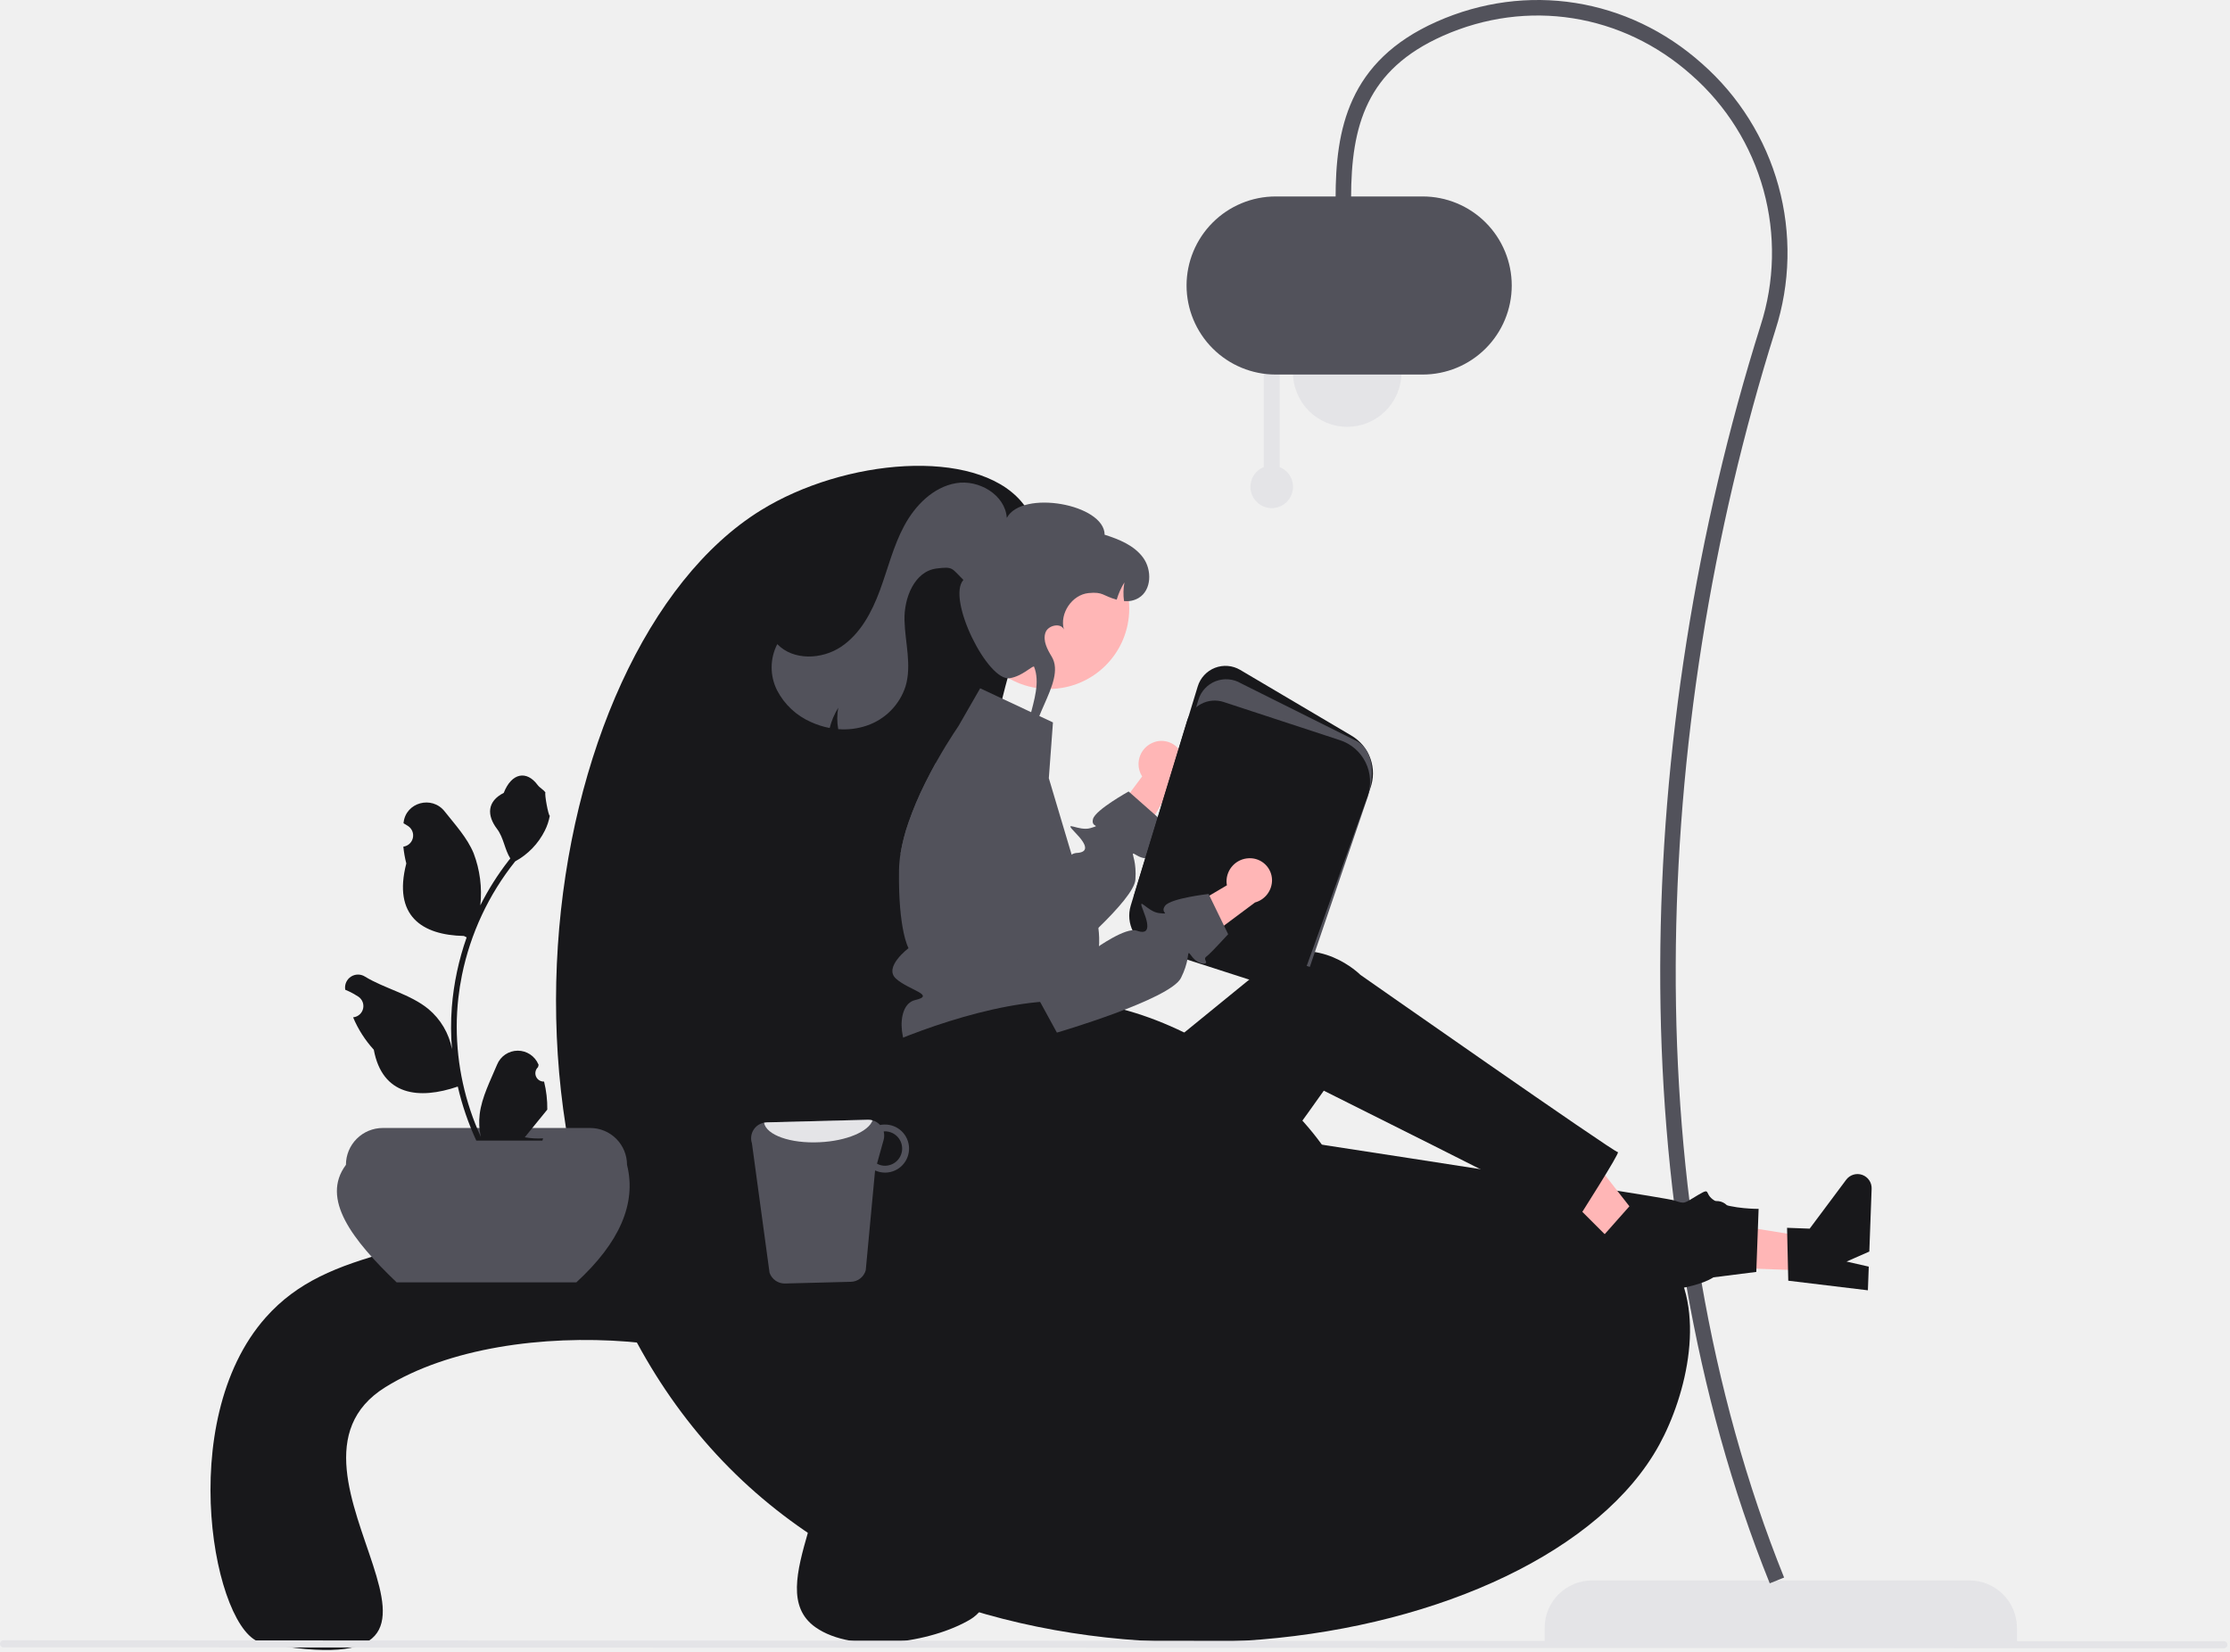
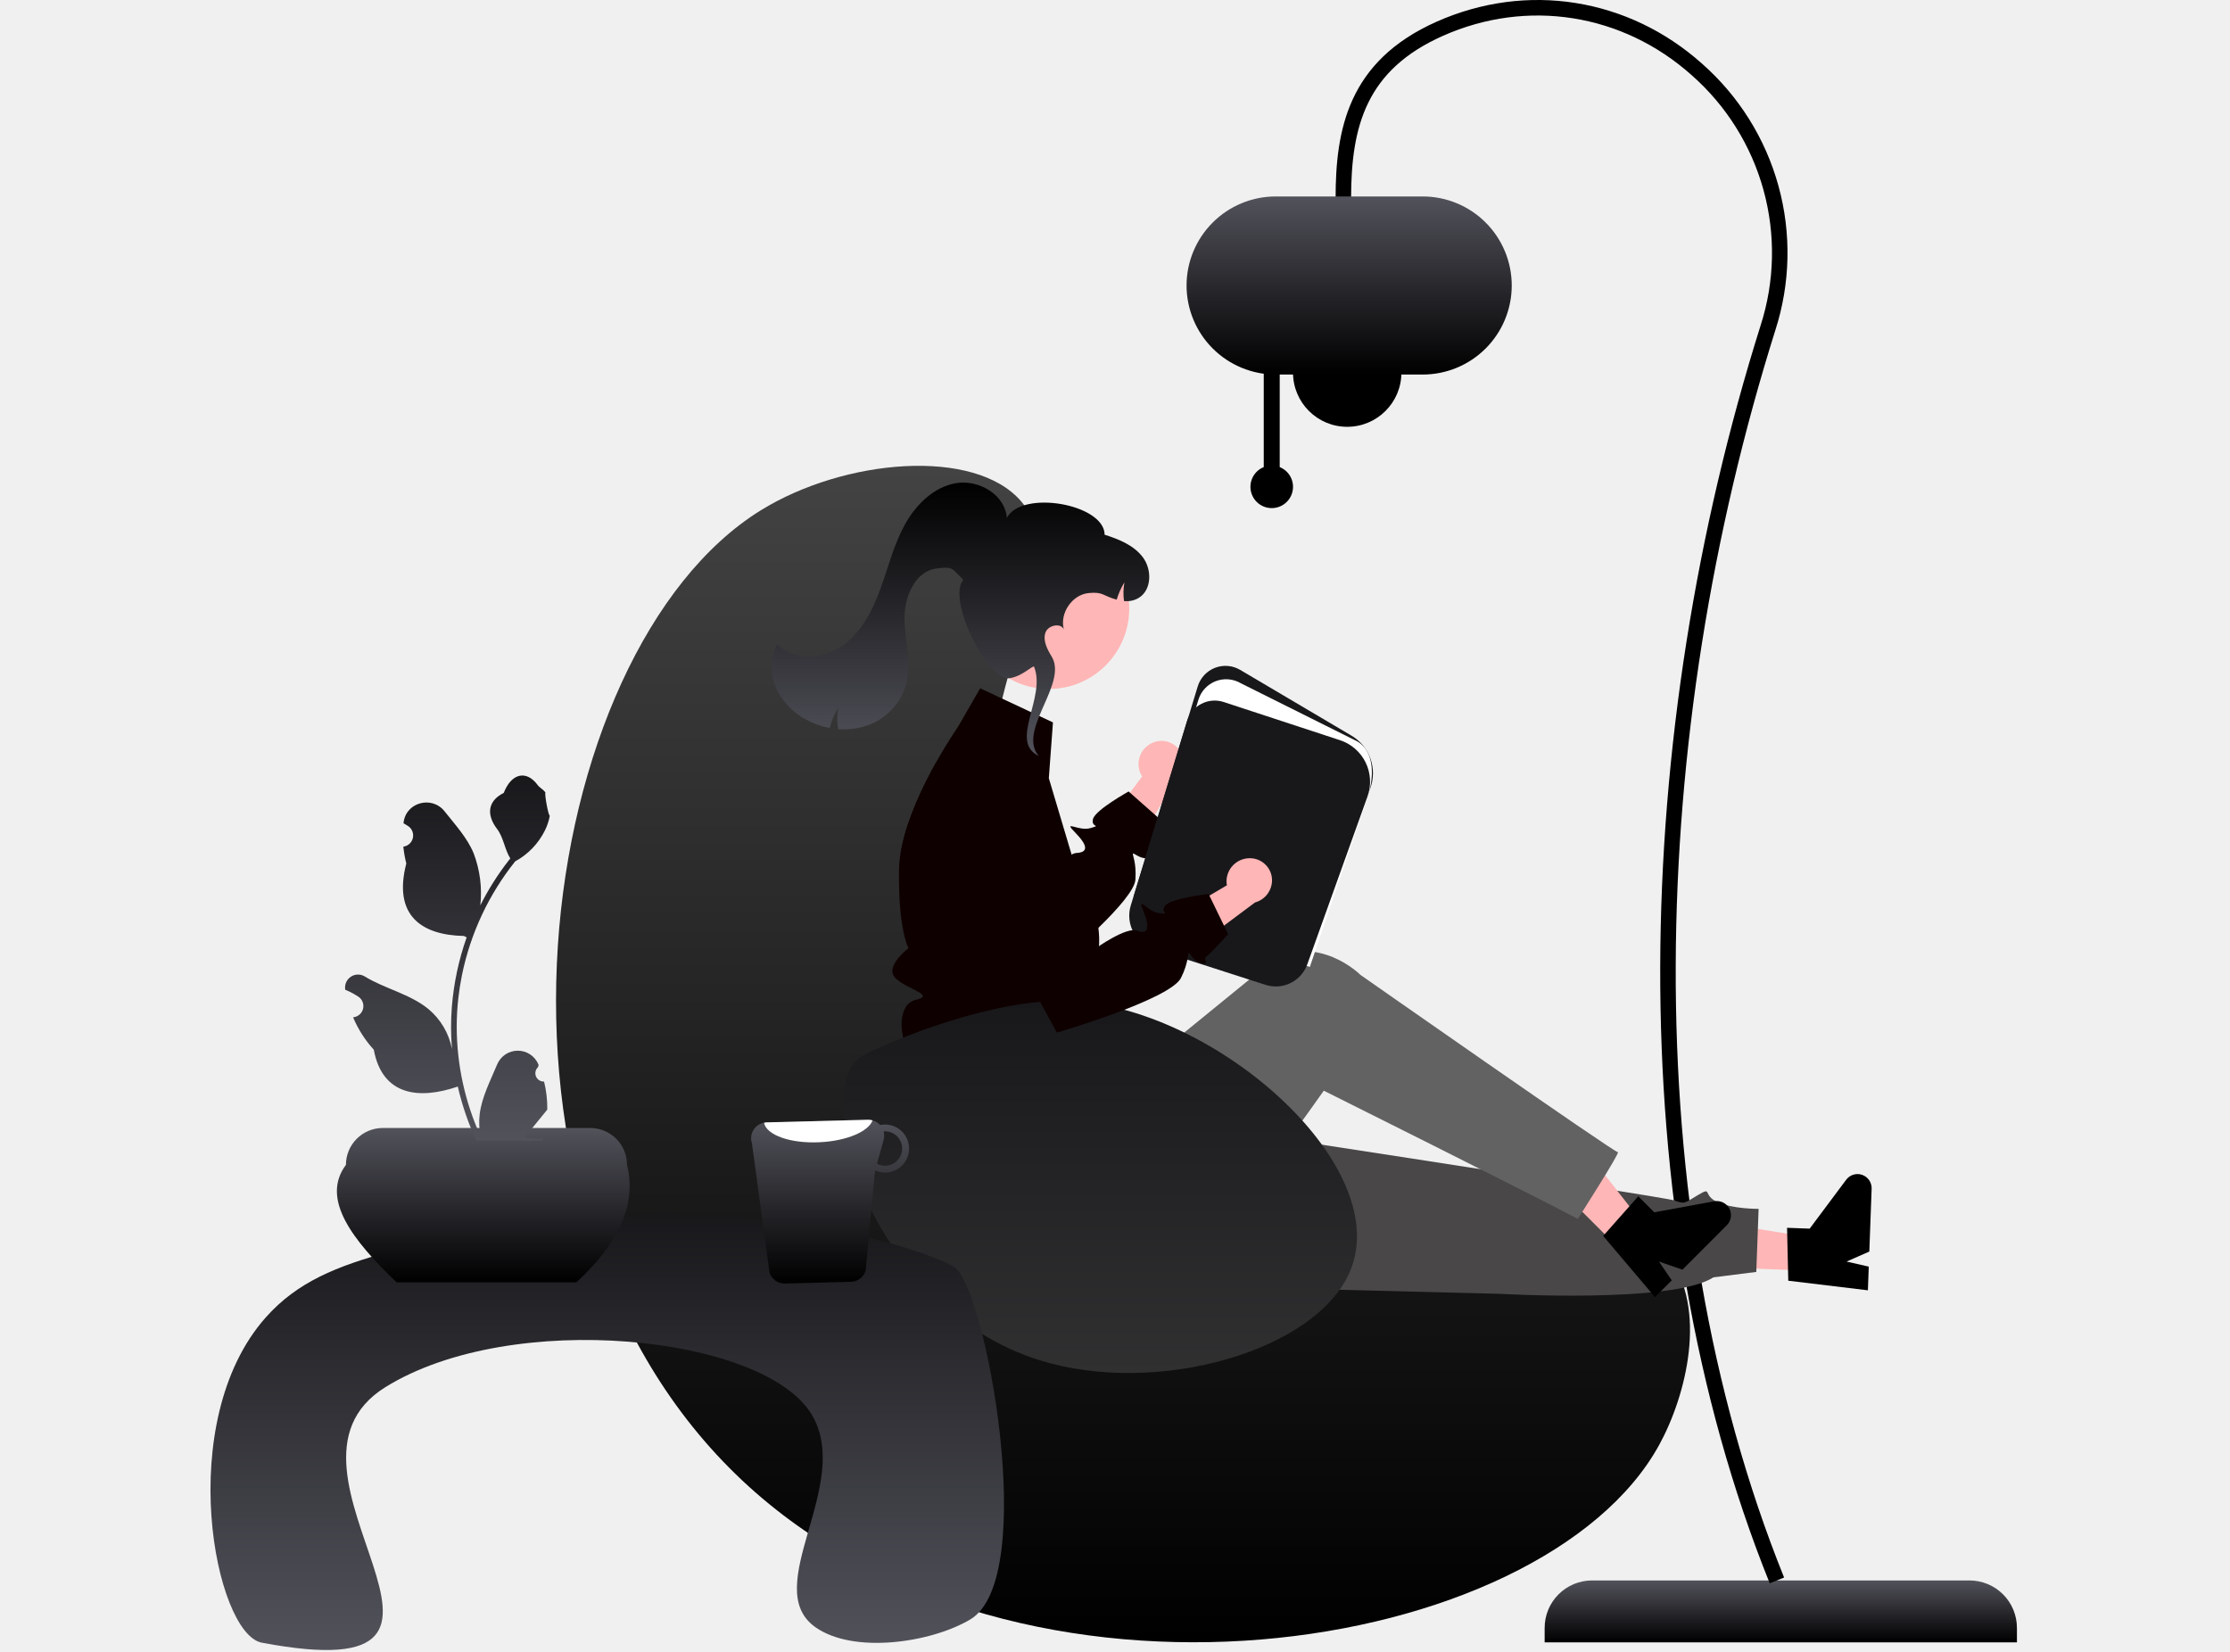
<svg xmlns="http://www.w3.org/2000/svg" width="752" height="557" viewBox="0 0 752 557" fill="none">
  <g clip-path="url(#clip0_115_2)">
-     <path d="M680.151 553.838H520.885V548.95C520.885 544.707 522.571 540.637 525.571 537.637C528.572 534.636 532.642 532.95 536.885 532.95H664.151C668.394 532.95 672.464 534.636 675.464 537.637C678.465 540.637 680.151 544.707 680.151 548.95V553.838Z" fill="#E4E4E7" />
-     <path d="M596.791 533.925L601.634 531.975C550.957 406.186 555.839 247.493 598.678 111.362C603.766 95.589 604.133 78.673 599.734 62.694C595.334 46.716 586.359 32.372 573.913 21.428C549.049 -0.761 514.769 -6.167 484.446 7.319C454.516 20.633 450.39 43.824 450.39 66.903H455.612C455.612 42.268 460.877 23.519 486.569 12.091C514.988 -0.548 547.124 4.521 570.436 25.324C582.126 35.603 590.556 49.076 594.688 64.083C598.821 79.091 598.476 94.98 593.697 109.794C550.364 247.496 545.768 407.28 596.791 533.925Z" fill="#52525B" />
-     <path d="M454.307 143.924C464.4 143.924 472.583 135.742 472.583 125.648C472.583 115.554 464.4 107.372 454.307 107.372C444.213 107.372 436.03 115.554 436.03 125.648C436.03 135.742 444.213 143.924 454.307 143.924Z" fill="#E4E4E7" />
-     <path d="M426.159 157.509V122.88H431.544V157.509C433.088 158.134 434.368 159.276 435.162 160.741C435.957 162.205 436.217 163.9 435.899 165.536C435.581 167.171 434.704 168.645 433.418 169.705C432.132 170.764 430.518 171.344 428.852 171.344C427.185 171.344 425.571 170.764 424.286 169.705C423 168.645 422.123 167.171 421.804 165.536C421.486 163.9 421.747 162.205 422.541 160.741C423.336 159.276 424.615 158.134 426.159 157.509Z" fill="#E4E4E7" />
-     <path d="M400.13 96.275C400.139 88.314 403.306 80.683 408.935 75.054C414.564 69.425 422.195 66.259 430.156 66.249H479.763C487.726 66.249 495.364 69.413 500.994 75.044C506.625 80.675 509.789 88.312 509.789 96.275C509.789 104.238 506.625 111.875 500.994 117.506C495.364 123.137 487.726 126.301 479.763 126.301H430.156C422.195 126.291 414.564 123.125 408.935 117.496C403.306 111.867 400.139 104.235 400.13 96.275Z" fill="#52525B" />
-     <path d="M330.235 282.212C335.216 218.489 360.682 188.128 344.376 169.089C328.756 150.851 284.759 154.619 256.504 172.119C180.291 219.321 152.37 407.451 250.443 499.368C343.638 586.711 520.26 558.737 559.512 487.247C568.67 470.567 575.946 441.325 562.542 423.616C529.263 379.648 408.271 459.285 354.476 409.475C322.596 379.956 327.502 317.183 330.235 282.212Z" fill="#18181B" />
+     <path d="M680.151 553.838H520.885V548.95C520.885 544.707 522.571 540.637 525.571 537.637C528.572 534.636 532.642 532.95 536.885 532.95H664.151C668.394 532.95 672.464 534.636 675.464 537.637C678.465 540.637 680.151 544.707 680.151 548.95V553.838V553.838Z" fill="url(#paint0_linear_115_2)" />
+     <path d="M596.791 533.925L601.634 531.975C550.957 406.186 555.839 247.493 598.678 111.362C603.766 95.589 604.133 78.673 599.734 62.694C595.334 46.716 586.359 32.372 573.913 21.428C549.049 -0.761 514.769 -6.167 484.446 7.319C454.516 20.633 450.39 43.824 450.39 66.903H455.612C455.612 42.268 460.877 23.519 486.569 12.091C514.988 -0.548 547.124 4.521 570.436 25.324C582.126 35.603 590.556 49.076 594.688 64.083C598.821 79.091 598.476 94.98 593.697 109.794C550.364 247.496 545.768 407.28 596.791 533.925Z" fill="black" />
+     <path d="M454.307 143.924C464.4 143.924 472.583 135.742 472.583 125.648C472.583 115.554 464.4 107.372 454.307 107.372C444.213 107.372 436.03 115.554 436.03 125.648C436.03 135.742 444.213 143.924 454.307 143.924Z" fill="black" />
+     <path d="M426.159 157.509V122.88H431.544V157.509C433.088 158.134 434.368 159.276 435.162 160.741C435.957 162.205 436.217 163.9 435.899 165.536C435.581 167.171 434.704 168.645 433.418 169.705C432.132 170.764 430.518 171.344 428.852 171.344C427.185 171.344 425.571 170.764 424.286 169.705C423 168.645 422.123 167.171 421.804 165.536C421.486 163.9 421.747 162.205 422.541 160.741C423.336 159.276 424.615 158.134 426.159 157.509Z" fill="black" />
+     <path d="M400.13 96.275C400.139 88.314 403.306 80.683 408.935 75.054C414.564 69.425 422.195 66.259 430.156 66.249H479.763C487.726 66.249 495.364 69.413 500.994 75.044C506.625 80.675 509.789 88.312 509.789 96.275C509.789 104.238 506.625 111.875 500.994 117.506C495.364 123.137 487.726 126.301 479.763 126.301H430.156C422.195 126.291 414.564 123.125 408.935 117.496C403.306 111.867 400.139 104.235 400.13 96.275V96.275Z" fill="url(#paint1_linear_115_2)" />
+     <path d="M330.235 282.212C335.216 218.489 360.682 188.128 344.376 169.089C328.756 150.851 284.759 154.619 256.504 172.119C180.291 219.321 152.37 407.451 250.443 499.368C343.638 586.711 520.26 558.737 559.512 487.247C568.67 470.567 575.946 441.325 562.542 423.616C529.263 379.648 408.271 459.285 354.476 409.475C322.596 379.956 327.502 317.183 330.235 282.212Z" fill="url(#paint2_linear_115_2)" />
    <path d="M388.493 250.554C386.642 251.406 385.196 252.946 384.463 254.847C383.731 256.748 383.768 258.86 384.569 260.734C384.738 261.112 384.938 261.476 385.166 261.821L368.808 283.663L376.971 295.863L396.145 263.52C397.503 262.46 398.473 260.981 398.902 259.313C399.331 257.644 399.196 255.881 398.518 254.297C398.123 253.4 397.556 252.589 396.848 251.911C396.14 251.233 395.305 250.701 394.392 250.345C393.478 249.99 392.503 249.818 391.523 249.839C390.543 249.86 389.577 250.074 388.68 250.469C388.617 250.497 388.555 250.525 388.493 250.554Z" fill="#FFB6B6" />
-     <path d="M388.48 288.212C389.55 289.162 386.581 290.334 383.44 288.485C382.541 287.95 382.157 287.728 382.056 287.869C381.804 288.223 383.278 290.828 382.884 296.616C382.642 300.07 376.905 306.565 370.39 312.898C361.583 321.463 351.341 329.725 351.341 329.725L347.745 326.846L310.041 296.616L303.678 287.808C304.261 284.33 305.136 280.908 306.294 277.577C307.889 272.966 309.786 268.465 311.97 264.103C313.142 261.73 314.344 259.467 315.495 257.386L335.696 279.647L352.624 298.293C352.624 298.293 357.553 290.354 361.371 288.192C361.858 287.881 362.412 287.691 362.987 287.637C366.845 287.455 367.077 285.354 362.603 280.779C358.129 276.203 363.775 280.476 367.754 279.243C371.734 278.011 367.754 279.244 368.592 276.163C369.431 273.082 380.592 266.901 380.592 266.901L381.056 267.315L389.49 274.759L391.904 276.89C391.904 276.89 389.268 284.122 388.541 285.647C387.813 287.172 387.419 287.253 388.48 288.212Z" fill="#52525B" />
+     <path d="M388.48 288.212C389.55 289.162 386.581 290.334 383.44 288.485C382.541 287.95 382.157 287.728 382.056 287.869C381.804 288.223 383.278 290.828 382.884 296.616C382.642 300.07 376.905 306.565 370.39 312.898C361.583 321.463 351.341 329.725 351.341 329.725L347.745 326.846L310.041 296.616L303.678 287.808C304.261 284.33 305.136 280.908 306.294 277.577C307.889 272.966 309.786 268.465 311.97 264.103C313.142 261.73 314.344 259.467 315.495 257.386L335.696 279.647L352.624 298.293C352.624 298.293 357.553 290.354 361.371 288.192C361.858 287.881 362.412 287.691 362.987 287.637C366.845 287.455 367.077 285.354 362.603 280.779C358.129 276.203 363.775 280.476 367.754 279.243C371.734 278.011 367.754 279.244 368.592 276.163C369.431 273.082 380.592 266.901 380.592 266.901L381.056 267.315L389.49 274.759L391.904 276.89C391.904 276.89 389.268 284.122 388.541 285.647C387.813 287.172 387.419 287.253 388.48 288.212Z" fill="#0F0000" />
    <path d="M610.804 428.521L611.215 417.38L568.439 410.493L567.832 426.935L610.804 428.521Z" fill="#FFB6B6" />
-     <path d="M603.039 431.875L602.633 414.037L610.259 414.319L622.57 397.828C623.178 397.014 624.031 396.415 625.003 396.119C625.975 395.823 627.017 395.846 627.975 396.184C628.934 396.522 629.759 397.158 630.331 397.998C630.903 398.838 631.191 399.84 631.153 400.855L630.371 422.045L622.694 425.419L630.184 427.124L629.889 435.113L603.039 431.875Z" fill="#18181B" />
-     <path d="M370.055 432.858L505.543 436.294C505.543 436.294 564.051 439.673 577.779 430.743L592.255 428.915L593.039 407.652C593.039 407.652 584.187 407.717 579.098 405.346C574.008 402.974 577.545 400.073 572.693 402.926C567.84 405.779 568.353 406.122 564.601 404.811C560.85 403.5 388.806 377.276 388.806 377.276L370.055 432.858Z" fill="#18181B" />
+     <path d="M603.039 431.875L602.633 414.037L610.259 414.319L622.57 397.828C623.178 397.014 624.031 396.415 625.003 396.119C625.975 395.823 627.017 395.846 627.975 396.184C628.934 396.522 629.759 397.158 630.331 397.998C630.903 398.838 631.191 399.84 631.153 400.855L630.371 422.045L622.694 425.419L630.184 427.124L629.889 435.113L603.039 431.875Z" fill="black" />
+     <path d="M370.055 432.858L505.543 436.294C505.543 436.294 564.051 439.673 577.779 430.743L592.255 428.915L593.039 407.652C593.039 407.652 584.187 407.717 579.098 405.346C574.008 402.974 577.545 400.073 572.693 402.926C567.84 405.779 568.353 406.122 564.601 404.811C560.85 403.5 388.806 377.276 388.806 377.276L370.055 432.858Z" fill="#494747" />
    <path d="M548.592 423.631L556.471 415.744L529.796 381.601L518.168 393.243L548.592 423.631Z" fill="#FFB6B6" />
-     <path d="M540.619 416.769L552.453 403.417L557.852 408.809L578.093 405.093C579.093 404.91 580.125 405.05 581.039 405.495C581.953 405.939 582.701 406.664 583.174 407.564C583.647 408.464 583.819 409.491 583.667 410.496C583.515 411.501 583.045 412.431 582.327 413.15L567.342 428.153L559.418 425.404L563.75 431.748L558.1 437.405L540.619 416.769Z" fill="#18181B" />
-     <path d="M316.601 358.656L317.948 389.967C319.533 426.826 360.126 449.135 391.602 429.89C392.182 429.535 392.764 429.168 393.348 428.788C393.348 428.788 405.281 425.583 404.919 420.508C404.557 415.433 407.472 412.963 410.052 414.347C412.631 415.731 446.409 367.795 446.409 367.795C446.409 367.795 516.587 402.801 532.069 411.042C532.069 411.042 546.625 388.283 545.569 388.521C544.514 388.76 458.75 328.733 458.75 328.733C458.75 328.733 444.778 314.593 427.447 323.929C427.086 325.3 427.394 325.348 427.394 325.348L370.142 372L362.052 356.637L316.601 358.656Z" fill="#18181B" />
-     <path d="M370.582 319.513C370.473 320.96 370.268 322.397 369.966 323.816C369.554 325.87 368.889 327.865 367.986 329.755C367.986 329.755 367.986 331.866 363.946 338.936C359.906 346.006 364.956 342.976 367.986 348.228C371.017 353.47 367.986 351.056 364.623 354.43C363.655 355.412 362.967 356.635 362.631 357.972C362.296 359.31 362.324 360.713 362.714 362.035C362.714 362.035 319.323 362.066 311.243 359.036C303.163 356.006 301.325 338.936 308.566 337.249C315.798 335.563 306.375 333.886 302.123 329.997C297.87 326.109 306.375 319.746 306.375 319.746C306.375 319.746 302.87 313.696 303.163 293.384C303.204 291.516 303.376 289.653 303.678 287.809C304.261 284.331 305.136 280.908 306.294 277.577C307.889 272.966 309.785 268.466 311.97 264.103C313.142 261.73 314.344 259.467 315.495 257.387C315.677 257.063 315.849 256.75 316.031 256.437C318.222 252.559 320.222 249.387 321.545 247.357C322.565 245.781 323.182 244.893 323.182 244.893L330.535 232.106L355.078 243.61L353.684 262.427L357.916 276.617L359.866 283.152L361.371 288.192L363.694 296C363.694 296 363.057 296.03 363.815 297.07C367.304 301.709 369.565 307.153 370.39 312.898C370.681 315.09 370.745 317.307 370.582 319.513Z" fill="#52525B" />
+     <path d="M540.619 416.769L552.453 403.417L557.852 408.809L578.093 405.093C579.093 404.91 580.125 405.05 581.039 405.495C581.953 405.939 582.701 406.664 583.174 407.564C583.647 408.464 583.819 409.491 583.667 410.496C583.515 411.501 583.045 412.431 582.327 413.15L567.342 428.153L559.418 425.404L563.75 431.748L558.1 437.405L540.619 416.769Z" fill="black" />
+     <path d="M316.601 358.656L317.948 389.967C319.533 426.826 360.126 449.135 391.602 429.89C392.182 429.535 392.764 429.168 393.348 428.788C393.348 428.788 405.281 425.583 404.919 420.508C404.557 415.433 407.472 412.963 410.052 414.347C412.631 415.731 446.409 367.795 446.409 367.795C446.409 367.795 516.587 402.801 532.069 411.042C532.069 411.042 546.625 388.283 545.569 388.521C544.514 388.76 458.75 328.733 458.75 328.733C458.75 328.733 444.778 314.593 427.447 323.929C427.086 325.3 427.394 325.348 427.394 325.348L370.142 372L362.052 356.637L316.601 358.656Z" fill="#636262" />
+     <path d="M370.582 319.513C370.473 320.96 370.268 322.397 369.966 323.816C369.554 325.87 368.889 327.865 367.986 329.755C367.986 329.755 367.986 331.866 363.946 338.936C359.906 346.006 364.956 342.976 367.986 348.228C371.017 353.47 367.986 351.056 364.623 354.43C363.655 355.412 362.967 356.635 362.631 357.972C362.296 359.31 362.324 360.713 362.714 362.035C362.714 362.035 319.323 362.066 311.243 359.036C303.163 356.006 301.325 338.936 308.566 337.249C315.798 335.563 306.375 333.886 302.123 329.997C297.87 326.109 306.375 319.746 306.375 319.746C306.375 319.746 302.87 313.696 303.163 293.384C303.204 291.516 303.376 289.653 303.678 287.809C304.261 284.331 305.136 280.908 306.294 277.577C307.889 272.966 309.785 268.466 311.97 264.103C313.142 261.73 314.344 259.467 315.495 257.387C315.677 257.063 315.849 256.75 316.031 256.437C318.222 252.559 320.222 249.387 321.545 247.357C322.565 245.781 323.182 244.893 323.182 244.893L330.535 232.106L355.078 243.61L353.684 262.427L357.916 276.617L359.866 283.152L361.371 288.192L363.694 296C363.694 296 363.057 296.03 363.815 297.07C367.304 301.709 369.565 307.153 370.39 312.898C370.681 315.09 370.745 317.307 370.582 319.513V319.513Z" fill="#0F0000" />
    <path d="M441.462 321.541L441.001 321.392L382.257 302.476L403.904 231.459C404.335 230.045 405.081 228.747 406.087 227.663C407.092 226.579 408.331 225.738 409.709 225.202C411.087 224.667 412.568 224.451 414.042 224.571C415.515 224.692 416.942 225.145 418.215 225.897L455.755 248.076C458.727 249.83 460.987 252.572 462.142 255.823C463.297 259.075 463.273 262.629 462.074 265.864L441.462 321.541Z" fill="#18181B" />
-     <path d="M441.7 326.056L382.483 306.987L404.13 235.97C404.561 234.556 405.308 233.258 406.313 232.174C407.319 231.091 408.557 230.249 409.935 229.714C411.313 229.178 412.795 228.962 414.268 229.083C415.742 229.203 417.169 229.656 418.442 230.408L457.774 250.046C463.683 253.536 463.545 262.569 460.801 269.981L441.7 326.056Z" fill="#52525B" />
-     <path d="M435.771 331.196C434.408 331.965 432.899 332.443 431.341 332.598C429.783 332.753 428.21 332.582 426.721 332.096L388.871 319.907C385.967 318.958 383.549 316.912 382.134 314.204C380.719 311.497 380.418 308.343 381.296 305.417L400.273 243.162C400.652 241.919 401.276 240.763 402.107 239.763C402.939 238.764 403.962 237.941 405.116 237.341C406.27 236.742 407.532 236.38 408.828 236.275C410.124 236.17 411.428 236.325 412.663 236.731L451.887 249.61C453.756 250.224 455.483 251.205 456.966 252.498C458.45 253.79 459.659 255.366 460.522 257.133C461.386 258.901 461.887 260.823 461.995 262.787C462.103 264.751 461.817 266.717 461.153 268.569L440.863 325.134C439.952 327.702 438.144 329.855 435.771 331.196Z" fill="#18181B" />
+     <path d="M441.7 326.056L382.483 306.987L404.13 235.97C404.561 234.556 405.308 233.258 406.313 232.174C407.319 231.091 408.557 230.249 409.935 229.714C411.313 229.178 412.795 228.962 414.268 229.083C415.742 229.203 417.169 229.656 418.442 230.408L457.774 250.046C463.683 253.536 463.545 262.569 460.801 269.981L441.7 326.056Z" fill="white" />
+     <path d="M435.771 331.196C434.408 331.965 432.899 332.443 431.341 332.598C429.783 332.753 428.21 332.582 426.721 332.096L388.871 319.907C385.967 318.958 383.549 316.912 382.134 314.204C380.719 311.497 380.418 308.343 381.296 305.417L400.273 243.162C400.652 241.919 401.276 240.763 402.107 239.763C402.939 238.764 403.962 237.941 405.116 237.341C406.27 236.742 407.532 236.38 408.828 236.275C410.124 236.17 411.428 236.325 412.663 236.731L451.887 249.61C453.756 250.224 455.483 251.205 456.966 252.498C458.45 253.79 459.659 255.366 460.522 257.133C461.386 258.901 461.887 260.823 461.995 262.787C462.103 264.751 461.817 266.717 461.153 268.569L440.863 325.134C439.952 327.702 438.144 329.855 435.771 331.196V331.196Z" fill="#18181B" />
    <path d="M353.691 232.324C368.663 232.324 380.801 220.186 380.801 205.214C380.801 190.241 368.663 178.104 353.691 178.104C338.718 178.104 326.581 190.241 326.581 205.214C326.581 220.186 338.718 232.324 353.691 232.324Z" fill="#FFB6B6" />
-     <path d="M262.017 232.732C264.505 237.555 268.584 241.368 273.563 243.526C275.55 244.431 277.639 245.092 279.785 245.495C280.392 243.09 281.363 240.791 282.664 238.679C282.231 241.059 282.231 243.498 282.664 245.879C285.934 246.146 289.223 245.738 292.327 244.679C295.376 243.642 298.142 241.909 300.404 239.617C302.667 237.325 304.364 234.537 305.361 231.475C307.521 224.289 305.195 216.614 305.011 209.113C304.823 201.611 308.385 192.639 315.832 191.711C321.503 191.003 320.802 191.553 324.877 195.559C319.177 201.891 333.073 229.936 340.529 228.697C344.745 227.996 347.847 224.649 348.681 224.765C352.951 235.221 340.107 250.051 350.294 254.919L349.538 253.919C344.206 245.111 359.983 230.233 354.651 221.425C353.165 218.961 351.619 216.072 352.539 213.346C353.412 210.754 357.832 209.934 358.765 212.293C357.249 206.887 361.481 200.541 367.102 199.989C372.096 199.496 371.808 200.92 376.57 202.218C377.178 200.167 378.055 198.205 379.177 196.384C378.798 198.462 378.751 200.587 379.039 202.68C380.756 202.885 382.493 202.517 383.98 201.634C388.377 198.998 388.508 192.194 385.487 188.053C382.461 183.911 377.393 181.866 372.503 180.318C372.458 169.977 344.631 165.026 339.513 174.641C338.987 166.856 330.063 161.612 322.375 162.934C314.688 164.257 308.623 170.421 304.925 177.291C301.229 184.157 299.393 191.844 296.687 199.156C293.981 206.469 290.112 213.76 283.631 218.099C277.152 222.432 267.522 222.826 262.112 217.209C260.878 219.608 260.226 222.263 260.21 224.96C260.193 227.657 260.813 230.319 262.017 232.732Z" fill="#52525B" />
-     <path d="M289.834 356.705C290.395 356.256 291.004 355.871 291.649 355.556C302.026 350.391 334.294 336.986 359.526 337.536C408.074 338.594 469.858 392.173 455.479 428.153C444.538 455.531 390.142 471.107 350.436 458.649C294.81 441.196 272.854 370.244 289.834 356.705Z" fill="#18181B" />
-     <path d="M88.292 553.941C72.428 550.948 58.386 479.48 89.597 444.282C100.29 432.223 113.629 426.974 131.372 422.09C233.493 393.975 311.383 420.769 321.85 427.311C332.294 433.839 350.602 532.187 327.19 546.108C314.017 553.941 287.908 557.857 274.972 548.719C255.937 535.273 287.887 500.395 273.666 476.919C257.529 450.278 172.552 441.304 129.948 467.781C84.494 496.028 178.25 570.912 88.292 553.941Z" fill="#18181B" />
-     <path d="M194.353 432.43H133.749C118.788 418.092 108.091 404.274 116.655 392.804C116.655 389.507 117.965 386.345 120.296 384.014C122.628 381.682 125.79 380.373 129.087 380.373H199.015C202.312 380.373 205.474 381.682 207.805 384.014C210.137 386.345 211.446 389.507 211.446 392.804C214.707 405.874 208.882 419.084 194.353 432.43Z" fill="#52525B" />
-     <path d="M183.469 364.722C182.894 364.749 182.325 364.598 181.838 364.29C181.352 363.982 180.972 363.532 180.75 363.001C180.528 362.47 180.474 361.883 180.597 361.321C180.719 360.758 181.012 360.247 181.434 359.856L181.627 359.092C181.601 359.03 181.576 358.969 181.55 358.908C180.971 357.54 180 356.373 178.76 355.555C177.52 354.736 176.065 354.303 174.58 354.308C173.094 354.314 171.643 354.758 170.409 355.586C169.175 356.413 168.213 357.587 167.643 358.96C165.369 364.438 162.473 369.925 161.76 375.717C161.446 378.278 161.578 380.873 162.152 383.388C156.809 371.735 154.035 359.069 154.017 346.249C154.016 343.032 154.195 339.818 154.553 336.621C154.848 334 155.259 331.398 155.783 328.815C158.647 314.797 164.794 301.658 173.721 290.477C178.042 288.12 181.536 284.494 183.733 280.09C184.529 278.507 185.092 276.816 185.403 275.072C184.916 275.136 183.565 267.713 183.933 267.257C183.254 266.227 182.038 265.714 181.296 264.709C177.607 259.706 172.524 260.58 169.87 267.377C164.201 270.238 164.147 274.983 167.625 279.547C169.838 282.45 170.142 286.378 172.083 289.486C171.884 289.742 171.676 289.99 171.476 290.245C167.825 294.941 164.642 299.983 161.974 305.299C162.623 299.343 161.848 293.319 159.715 287.721C157.552 282.503 153.498 278.109 149.928 273.599C145.641 268.182 136.848 270.546 136.093 277.413C136.085 277.48 136.078 277.546 136.071 277.613C136.602 277.912 137.121 278.229 137.628 278.565C138.266 278.992 138.761 279.601 139.047 280.313C139.333 281.025 139.397 281.806 139.231 282.555C139.065 283.305 138.676 283.986 138.117 284.511C137.557 285.035 136.851 285.378 136.093 285.495L136.015 285.507C136.204 287.418 136.538 289.312 137.014 291.172C132.435 308.882 142.321 315.333 156.438 315.623C156.75 315.782 157.054 315.942 157.365 316.094C154.685 323.691 153.003 331.603 152.364 339.633C152.001 344.371 152.023 349.13 152.427 353.864L152.403 353.696C151.381 348.432 148.572 343.682 144.453 340.249C138.335 335.223 129.691 333.372 123.091 329.332C122.389 328.882 121.573 328.641 120.74 328.639C119.906 328.637 119.089 328.874 118.386 329.321C117.682 329.768 117.121 330.406 116.768 331.162C116.416 331.917 116.287 332.758 116.396 333.584C116.405 333.643 116.414 333.702 116.423 333.761C117.407 334.161 118.365 334.623 119.292 335.143C119.822 335.442 120.341 335.759 120.849 336.095C121.487 336.522 121.981 337.131 122.267 337.843C122.553 338.555 122.617 339.336 122.451 340.085C122.285 340.834 121.897 341.516 121.337 342.041C120.777 342.565 120.072 342.908 119.314 343.025L119.236 343.037C119.18 343.045 119.132 343.053 119.076 343.061C120.757 347.075 123.117 350.77 126.052 353.984C128.915 369.444 141.213 370.911 154.369 366.409H154.377C155.82 372.681 157.912 378.787 160.617 384.627H182.91C182.99 384.379 183.062 384.123 183.134 383.875C181.071 384.005 178.999 383.882 176.966 383.508C178.62 381.478 180.273 379.433 181.927 377.403C181.964 377.365 181.999 377.325 182.031 377.283C182.87 376.245 183.717 375.214 184.556 374.175L184.557 374.174C184.601 370.99 184.236 367.814 183.47 364.723L183.469 364.722Z" fill="#18181B" />
-     <path d="M259.506 429.183C259.875 430.259 260.577 431.191 261.509 431.844C262.441 432.497 263.556 432.838 264.695 432.818L286.927 432.245C288.074 432.223 289.182 431.83 290.087 431.126C290.992 430.421 291.644 429.443 291.947 428.337L295.093 394.695C296.209 395.2 297.424 395.45 298.649 395.425C300.799 395.371 302.839 394.466 304.321 392.908C305.803 391.349 306.605 389.266 306.552 387.116C306.498 384.967 305.592 382.926 304.034 381.445C302.475 379.963 300.392 379.16 298.243 379.214C297.753 379.213 297.264 379.264 296.785 379.366C296.265 378.802 295.632 378.354 294.927 378.05C294.223 377.746 293.462 377.593 292.695 377.601L258.496 378.484C258.212 378.495 257.93 378.53 257.652 378.589C256.902 378.729 256.191 379.027 255.566 379.465C254.941 379.903 254.418 380.47 254.03 381.127C253.643 381.784 253.4 382.516 253.32 383.275C253.239 384.034 253.322 384.801 253.563 385.525L259.506 429.183ZM295.738 392.41L297.977 384.393C298.232 383.467 298.237 382.49 297.994 381.561C298.103 381.561 298.198 381.51 298.307 381.509C299.842 381.478 301.327 382.056 302.436 383.118C303.545 384.179 304.188 385.637 304.224 387.172C304.259 388.707 303.685 390.193 302.627 391.305C301.569 392.417 300.113 393.065 298.579 393.105C297.586 393.136 296.604 392.896 295.738 392.41Z" fill="#52525B" />
-     <path d="M257.652 378.589C258.381 382.755 266.572 385.684 276.422 385.175C285.48 384.757 292.886 381.577 294.243 377.807C293.741 377.659 293.218 377.589 292.695 377.601L258.496 378.484C258.212 378.495 257.93 378.53 257.652 378.589Z" fill="#E4E4E7" />
-     <path d="M1.191 555.518L749.941 555.825C750.256 555.825 750.559 555.7 750.783 555.477C751.006 555.253 751.131 554.95 751.131 554.635C751.131 554.319 751.006 554.016 750.783 553.793C750.559 553.569 750.256 553.444 749.941 553.444L1.191 553.137C0.875 553.137 0.572 553.262 0.349 553.485C0.125 553.709 0 554.012 0 554.327C0 554.643 0.125 554.946 0.349 555.169C0.572 555.393 0.875 555.518 1.191 555.518Z" fill="#E4E4E7" />
+     <path d="M262.017 232.732C264.505 237.555 268.584 241.368 273.563 243.526C275.55 244.431 277.639 245.092 279.785 245.495C280.392 243.09 281.363 240.791 282.664 238.679C282.231 241.059 282.231 243.498 282.664 245.879C285.934 246.146 289.223 245.738 292.327 244.679C295.376 243.642 298.142 241.909 300.404 239.617C302.667 237.325 304.364 234.537 305.361 231.475C307.521 224.289 305.195 216.614 305.011 209.113C304.823 201.611 308.385 192.639 315.832 191.711C321.503 191.003 320.802 191.553 324.877 195.559C319.177 201.891 333.073 229.936 340.529 228.697C344.745 227.996 347.847 224.649 348.681 224.765C352.951 235.221 340.107 250.051 350.294 254.919L349.538 253.919C344.206 245.111 359.983 230.233 354.651 221.425C353.165 218.961 351.619 216.072 352.539 213.346C353.412 210.754 357.832 209.934 358.765 212.293C357.249 206.887 361.481 200.541 367.102 199.989C372.096 199.496 371.808 200.92 376.57 202.218C377.178 200.167 378.055 198.205 379.177 196.384C378.798 198.462 378.751 200.587 379.039 202.68C380.756 202.885 382.493 202.517 383.98 201.634C388.377 198.998 388.508 192.194 385.487 188.053C382.461 183.911 377.393 181.866 372.503 180.318C372.458 169.977 344.631 165.026 339.513 174.641C338.987 166.856 330.063 161.612 322.375 162.934C314.688 164.257 308.623 170.421 304.925 177.291C301.229 184.157 299.393 191.844 296.687 199.156C293.981 206.469 290.112 213.76 283.631 218.099C277.152 222.432 267.522 222.826 262.112 217.209C260.878 219.608 260.226 222.263 260.21 224.96C260.193 227.657 260.813 230.319 262.017 232.732V232.732Z" fill="url(#paint3_linear_115_2)" />
+     <path d="M289.834 356.705C290.395 356.256 291.004 355.871 291.649 355.556C302.026 350.391 334.294 336.986 359.526 337.536C408.074 338.594 469.858 392.173 455.479 428.153C444.537 455.531 390.142 471.107 350.436 458.649C294.81 441.196 272.854 370.244 289.834 356.705Z" fill="url(#paint4_linear_115_2)" />
+     <path d="M88.292 553.941C72.428 550.948 58.386 479.48 89.597 444.282C100.29 432.223 113.629 426.974 131.372 422.09C233.493 393.975 311.383 420.769 321.85 427.311C332.294 433.839 350.602 532.187 327.19 546.108C314.017 553.941 287.908 557.857 274.972 548.719C255.937 535.273 287.887 500.395 273.666 476.919C257.529 450.278 172.552 441.304 129.948 467.781C84.494 496.028 178.25 570.912 88.292 553.941Z" fill="url(#paint5_linear_115_2)" />
+     <path d="M194.353 432.43H133.749C118.788 418.092 108.091 404.274 116.655 392.804C116.655 389.507 117.965 386.345 120.296 384.014C122.628 381.682 125.79 380.373 129.087 380.373H199.015C202.312 380.373 205.474 381.682 207.805 384.014C210.137 386.345 211.446 389.507 211.446 392.804C214.707 405.874 208.882 419.084 194.353 432.43Z" fill="url(#paint6_linear_115_2)" />
+     <path d="M183.469 364.722C182.894 364.749 182.325 364.598 181.838 364.29C181.352 363.982 180.972 363.532 180.75 363.001C180.528 362.47 180.474 361.883 180.597 361.321C180.719 360.758 181.012 360.247 181.434 359.856L181.627 359.092C181.601 359.03 181.576 358.969 181.55 358.908C180.971 357.54 180 356.373 178.76 355.555C177.52 354.736 176.065 354.303 174.58 354.308C173.094 354.314 171.643 354.758 170.409 355.586C169.175 356.413 168.213 357.587 167.643 358.96C165.369 364.438 162.473 369.925 161.76 375.717C161.446 378.278 161.578 380.873 162.152 383.388C156.809 371.735 154.035 359.069 154.017 346.249C154.016 343.032 154.195 339.818 154.553 336.621C154.848 334 155.259 331.398 155.783 328.815C158.647 314.797 164.794 301.658 173.721 290.477C178.042 288.12 181.536 284.494 183.733 280.09C184.529 278.507 185.092 276.816 185.403 275.072C184.916 275.136 183.565 267.713 183.933 267.257C183.254 266.227 182.038 265.714 181.296 264.709C177.607 259.706 172.524 260.58 169.87 267.377C164.201 270.238 164.147 274.983 167.625 279.547C169.838 282.45 170.142 286.378 172.083 289.486C171.884 289.742 171.676 289.99 171.476 290.245C167.825 294.941 164.642 299.983 161.974 305.299C162.623 299.343 161.848 293.319 159.715 287.721C157.552 282.503 153.498 278.109 149.928 273.599C145.641 268.182 136.848 270.546 136.093 277.413C136.085 277.48 136.078 277.546 136.071 277.613C136.602 277.912 137.121 278.229 137.628 278.565C138.266 278.992 138.761 279.601 139.047 280.313C139.333 281.025 139.397 281.806 139.231 282.555C139.065 283.305 138.676 283.986 138.117 284.511C137.557 285.035 136.851 285.378 136.093 285.495L136.015 285.507C136.204 287.418 136.538 289.312 137.014 291.172C132.435 308.882 142.321 315.333 156.438 315.623C156.75 315.782 157.054 315.942 157.365 316.094C154.685 323.691 153.003 331.603 152.364 339.633C152.001 344.371 152.023 349.13 152.427 353.864L152.403 353.696C151.381 348.432 148.572 343.682 144.453 340.249C138.335 335.223 129.691 333.372 123.091 329.332C122.389 328.882 121.573 328.641 120.74 328.639C119.906 328.637 119.089 328.874 118.386 329.321C117.682 329.768 117.121 330.406 116.768 331.162C116.416 331.917 116.287 332.758 116.396 333.584C116.405 333.643 116.414 333.702 116.423 333.761C117.407 334.161 118.365 334.623 119.292 335.143C119.822 335.442 120.341 335.759 120.849 336.095C121.487 336.522 121.981 337.131 122.267 337.843C122.553 338.555 122.617 339.336 122.451 340.085C122.285 340.834 121.897 341.516 121.337 342.041C120.777 342.565 120.072 342.908 119.314 343.025L119.236 343.037C119.18 343.045 119.132 343.053 119.076 343.061C120.757 347.075 123.117 350.77 126.052 353.984C128.915 369.444 141.213 370.911 154.369 366.409H154.377C155.82 372.681 157.912 378.787 160.617 384.627H182.91C182.99 384.379 183.062 384.123 183.134 383.875C181.071 384.005 178.999 383.882 176.966 383.508C178.62 381.478 180.273 379.433 181.927 377.403C181.964 377.365 181.999 377.325 182.031 377.283C182.87 376.245 183.717 375.214 184.556 374.175L184.557 374.174C184.601 370.99 184.236 367.814 183.47 364.723L183.469 364.722Z" fill="url(#paint7_linear_115_2)" />
+     <path d="M259.506 429.183C259.875 430.259 260.577 431.191 261.509 431.844C262.441 432.497 263.556 432.838 264.695 432.818L286.927 432.245C288.074 432.223 289.182 431.83 290.087 431.126C290.992 430.421 291.644 429.443 291.947 428.337L295.093 394.695C296.209 395.2 297.424 395.45 298.649 395.425C300.799 395.371 302.839 394.466 304.321 392.908C305.803 391.349 306.605 389.266 306.552 387.116C306.498 384.967 305.592 382.926 304.034 381.445C302.475 379.963 300.392 379.16 298.243 379.214C297.753 379.213 297.264 379.264 296.785 379.366C296.265 378.802 295.632 378.354 294.927 378.05C294.223 377.746 293.462 377.593 292.695 377.601L258.496 378.484C258.212 378.495 257.93 378.53 257.652 378.589C256.902 378.729 256.191 379.027 255.566 379.465C254.941 379.903 254.418 380.47 254.03 381.127C253.643 381.784 253.4 382.516 253.32 383.275C253.239 384.034 253.322 384.801 253.563 385.525L259.506 429.183ZM295.738 392.41L297.977 384.393C298.232 383.467 298.237 382.49 297.994 381.561C298.103 381.561 298.198 381.51 298.307 381.509C299.842 381.478 301.327 382.056 302.436 383.118C303.545 384.179 304.188 385.637 304.224 387.172C304.259 388.707 303.685 390.193 302.627 391.305C301.569 392.417 300.113 393.065 298.579 393.105C297.586 393.136 296.604 392.896 295.738 392.41V392.41Z" fill="url(#paint8_linear_115_2)" />
+     <path d="M257.652 378.589C258.381 382.755 266.572 385.684 276.422 385.175C285.48 384.757 292.886 381.577 294.243 377.807C293.741 377.659 293.218 377.589 292.695 377.601L258.496 378.484C258.212 378.495 257.93 378.53 257.652 378.589V378.589Z" fill="white" />
    <path d="M421.141 289.414C419.105 289.488 417.178 290.354 415.771 291.827C414.363 293.3 413.586 295.265 413.605 297.302C413.615 297.716 413.66 298.129 413.738 298.535L390.24 312.409L393.084 326.809L423.219 304.324C424.881 303.869 426.344 302.876 427.382 301.501C428.42 300.126 428.973 298.446 428.956 296.723C428.937 295.743 428.725 294.777 428.332 293.878C427.939 292.98 427.373 292.168 426.666 291.489C425.96 290.81 425.126 290.276 424.213 289.919C423.3 289.561 422.326 289.387 421.346 289.407C421.278 289.408 421.209 289.41 421.141 289.414Z" fill="#FFB6B6" />
-     <path d="M401.892 322.486C401.263 321.644 400.993 321.292 400.85 321.389C400.482 321.611 400.836 324.586 398.248 329.771C394.605 337.056 356.404 348.214 356.404 348.214L351.701 339.603L331.013 301.763L323.882 271.434C323.633 270.376 323.512 269.292 323.522 268.206C329.879 263.732 336.631 259.846 343.693 256.595C346.515 258.196 348.666 260.759 349.753 263.815L363.994 303.745L369.677 319.687C369.677 319.687 379.701 312.519 383.337 313.834C386.967 315.158 387.999 313.302 385.626 307.36C383.253 301.417 386.815 307.534 390.959 307.923C395.113 308.317 390.959 307.923 392.921 305.401C394.883 302.88 407.566 301.461 407.566 301.461L407.835 302.023L412.75 312.134L414.157 315.039C414.157 315.039 408.947 320.692 407.69 321.819C406.427 322.954 406.036 322.875 406.655 324.168C407.265 325.455 404.075 325.397 401.892 322.486Z" fill="#52525B" />
+     <path d="M401.892 322.486C401.263 321.644 400.993 321.292 400.85 321.389C400.482 321.611 400.836 324.586 398.248 329.771C394.605 337.056 356.404 348.214 356.404 348.214L351.701 339.603L331.013 301.763L323.882 271.434C323.633 270.376 323.512 269.292 323.522 268.206C329.879 263.732 336.631 259.846 343.693 256.595C346.515 258.196 348.666 260.759 349.753 263.815L363.994 303.745L369.677 319.687C369.677 319.687 379.701 312.519 383.337 313.834C386.967 315.158 387.999 313.302 385.626 307.36C383.253 301.417 386.815 307.534 390.959 307.923C395.113 308.317 390.959 307.923 392.921 305.401C394.883 302.88 407.566 301.461 407.566 301.461L407.835 302.023L412.75 312.134L414.157 315.039C414.157 315.039 408.947 320.692 407.69 321.819C406.427 322.954 406.036 322.875 406.655 324.168C407.265 325.455 404.075 325.397 401.892 322.486Z" fill="#0F0000" />
  </g>
  <defs>
+     <linearGradient id="paint0_linear_115_2" x1="600.518" y1="553.838" x2="600.518" y2="532.95" gradientUnits="userSpaceOnUse">
+       <stop />
+       <stop offset="1" stop-color="#52525B" />
+     </linearGradient>
+     <linearGradient id="paint1_linear_115_2" x1="454.96" y1="66.249" x2="454.96" y2="126.301" gradientUnits="userSpaceOnUse">
+       <stop stop-color="#52525B" />
+       <stop offset="1" />
+     </linearGradient>
+     <linearGradient id="paint2_linear_115_2" x1="378.704" y1="157.082" x2="378.704" y2="553.802" gradientUnits="userSpaceOnUse">
+       <stop stop-color="#434343" />
+       <stop offset="1" />
+     </linearGradient>
+     <linearGradient id="paint3_linear_115_2" x1="323.88" y1="162.73" x2="323.88" y2="254.919" gradientUnits="userSpaceOnUse">
+       <stop />
+       <stop offset="0.99" stop-color="#52525B" />
+     </linearGradient>
+     <linearGradient id="paint4_linear_115_2" x1="370.911" y1="337.519" x2="370.911" y2="462.999" gradientUnits="userSpaceOnUse">
+       <stop stop-color="#18181B" />
+       <stop offset="1" stop-color="#303031" />
+     </linearGradient>
+     <linearGradient id="paint5_linear_115_2" x1="204.775" y1="409.494" x2="204.775" y2="556.415" gradientUnits="userSpaceOnUse">
+       <stop stop-color="#18181B" />
+       <stop offset="1" stop-color="#52525B" />
+     </linearGradient>
+     <linearGradient id="paint6_linear_115_2" x1="162.967" y1="380.373" x2="162.967" y2="432.43" gradientUnits="userSpaceOnUse">
+       <stop stop-color="#52525B" />
+       <stop offset="1" />
+     </linearGradient>
+     <linearGradient id="paint7_linear_115_2" x1="150.881" y1="261.518" x2="150.881" y2="384.627" gradientUnits="userSpaceOnUse">
+       <stop stop-color="#18181B" />
+       <stop offset="1" stop-color="#52525B" />
+     </linearGradient>
+     <linearGradient id="paint8_linear_115_2" x1="279.922" y1="377.601" x2="279.922" y2="432.819" gradientUnits="userSpaceOnUse">
+       <stop stop-color="#52525B" />
+       <stop offset="1" />
+     </linearGradient>
    <clipPath id="clip0_115_2">
      <rect width="751.131" height="556.415" fill="white" />
    </clipPath>
  </defs>
</svg>
